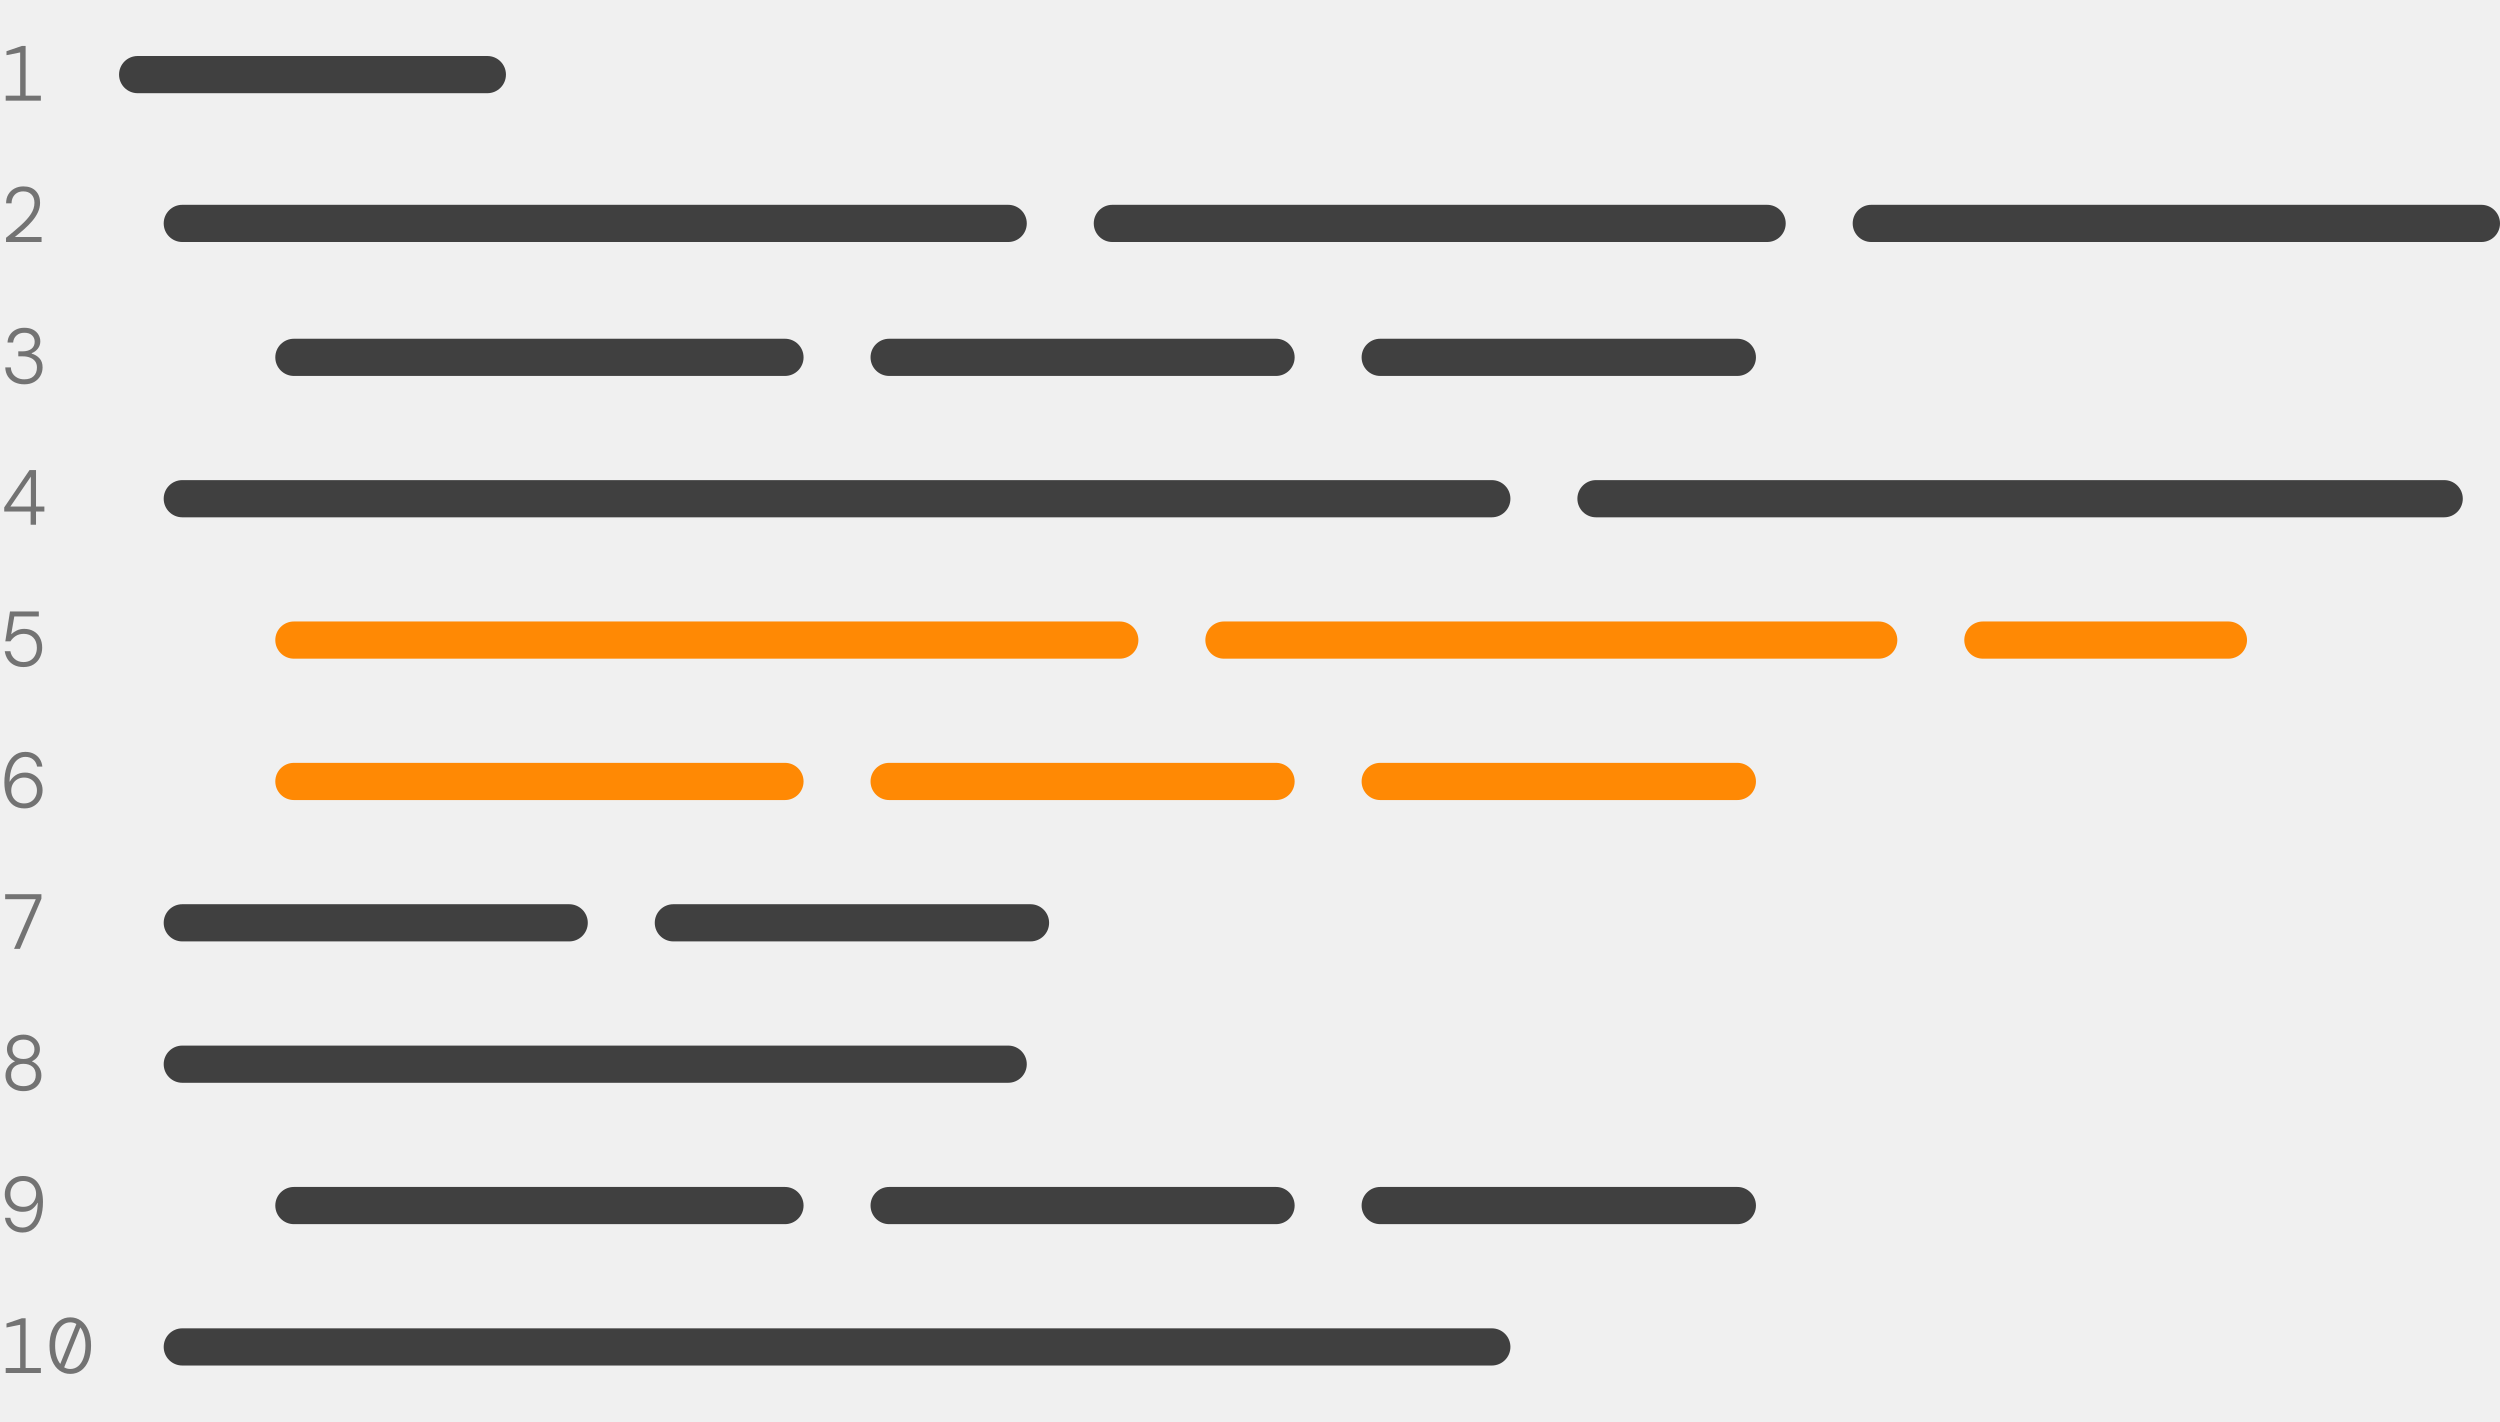
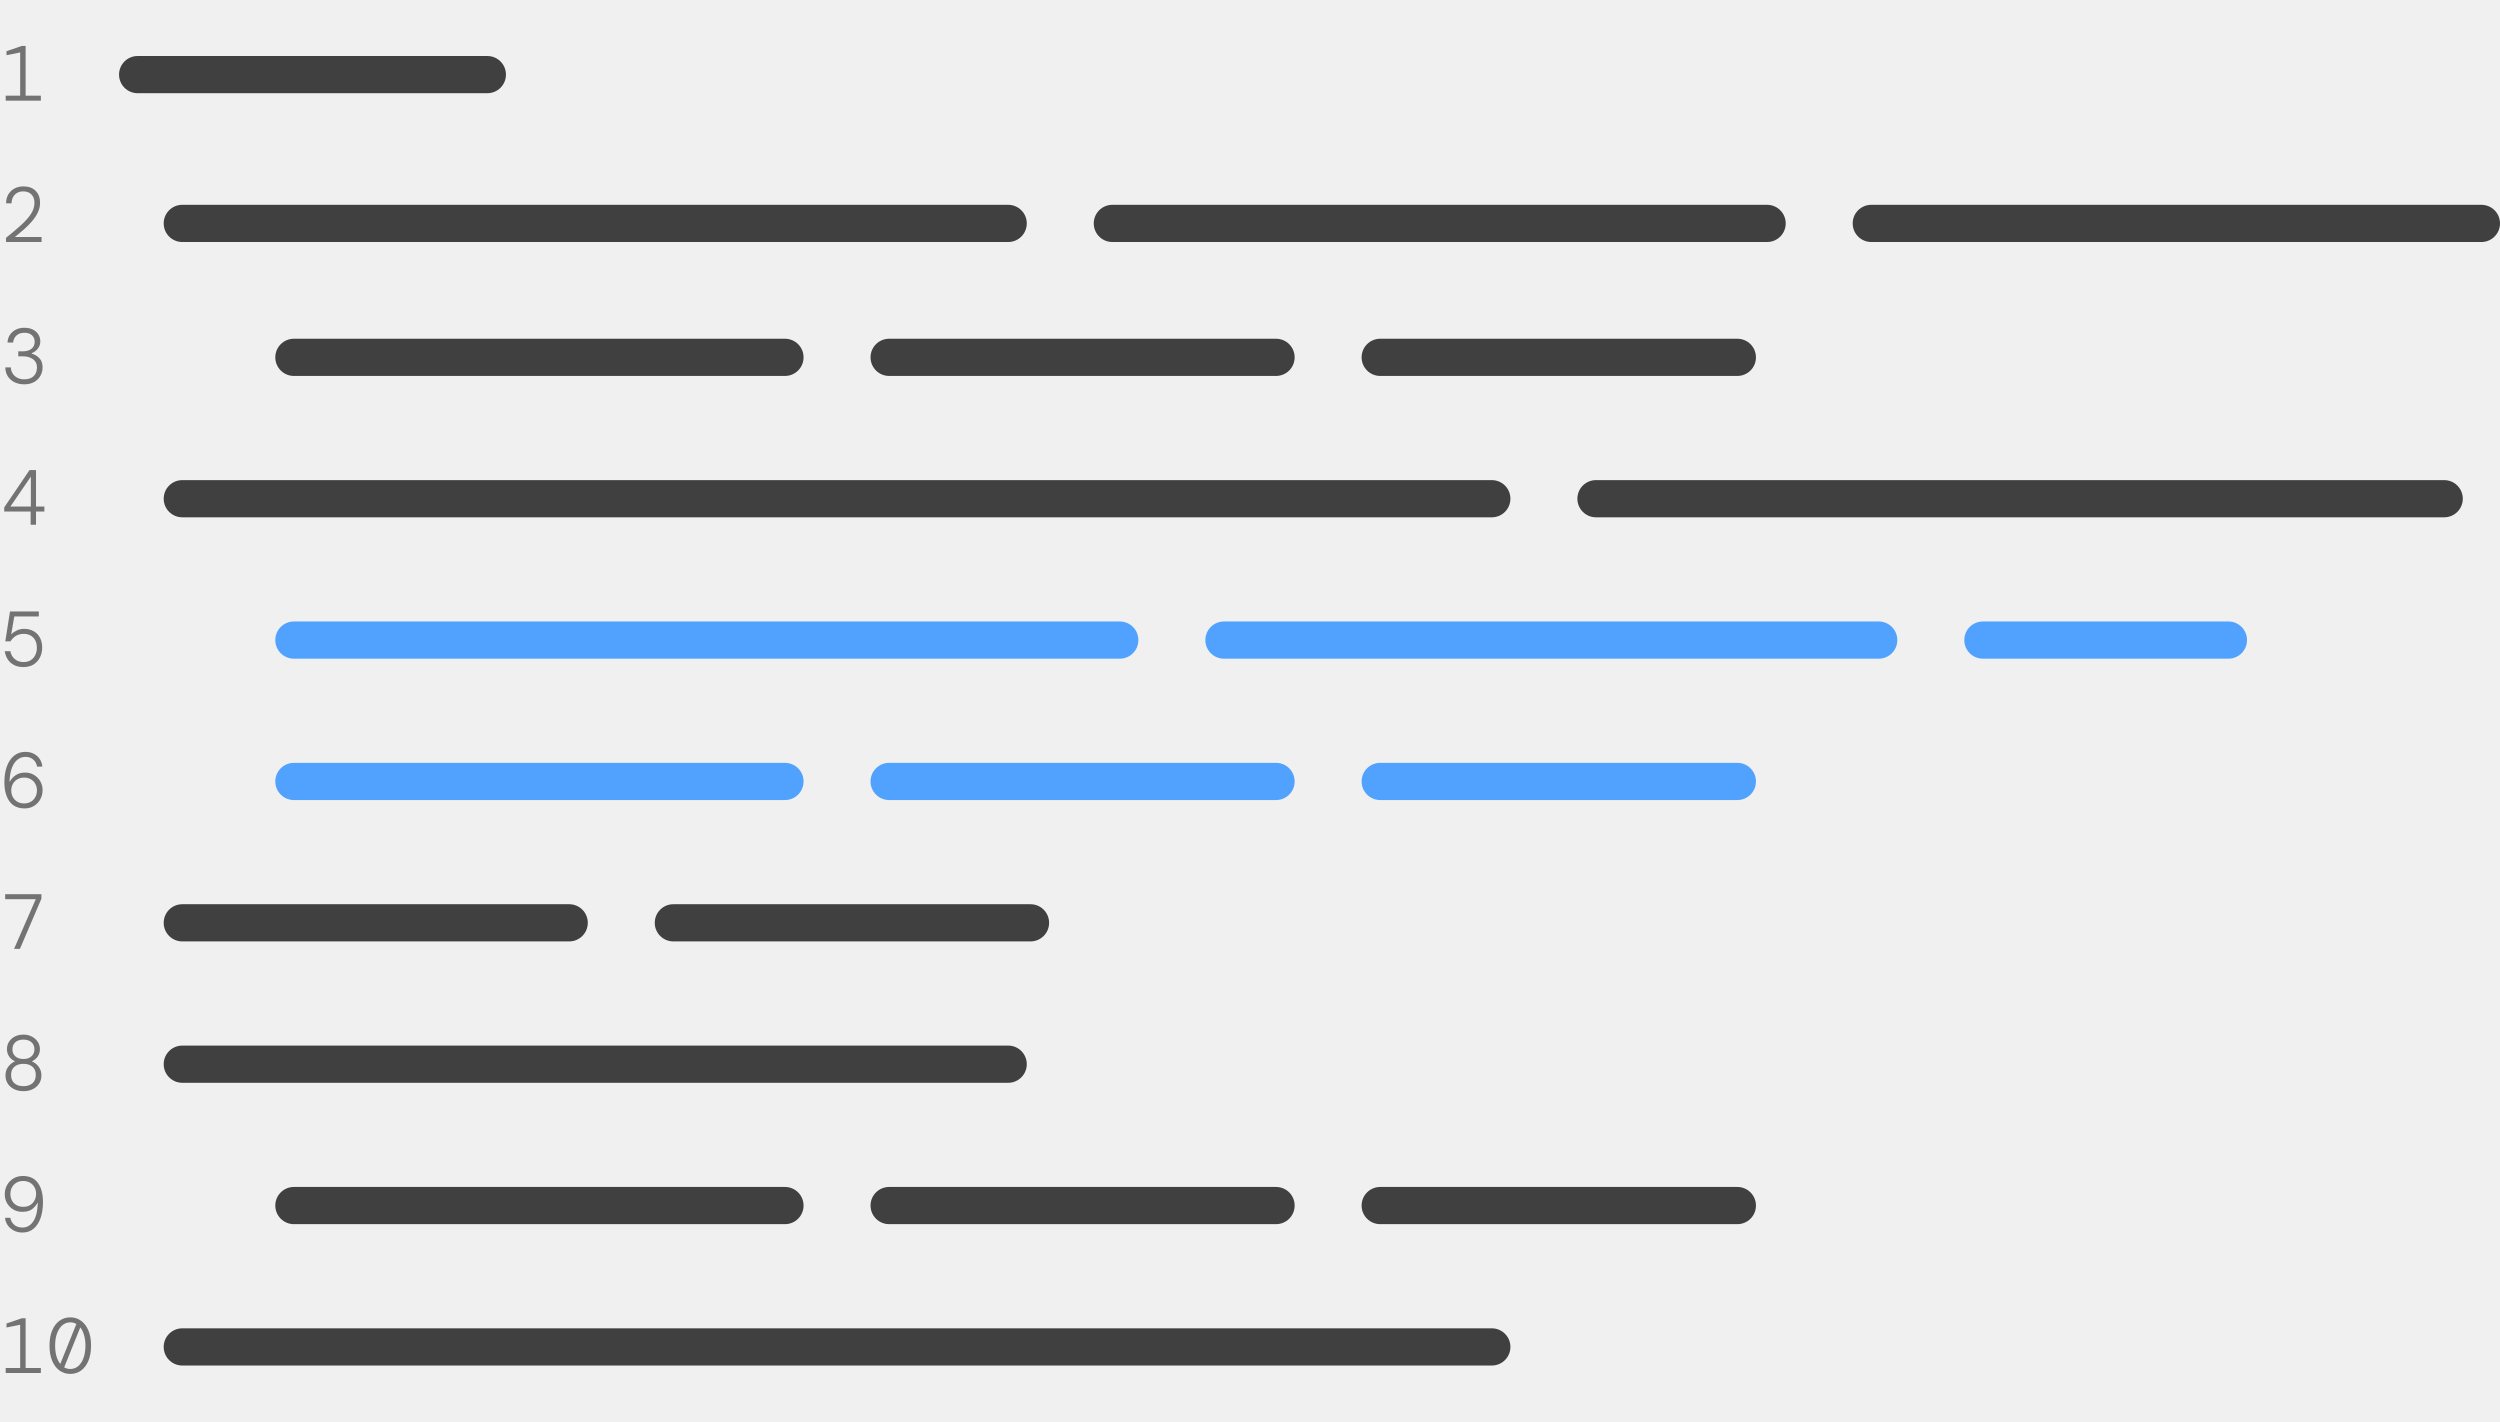
<svg xmlns="http://www.w3.org/2000/svg" width="336" height="191" viewBox="0 0 336 191" fill="none">
  <g clip-path="url(#clip0_3998_10856)">
    <rect x="16" y="7.527" width="52" height="5" rx="2.5" fill="#404040" />
    <rect x="22" y="27.527" width="116" height="5" rx="2.5" fill="#404040" />
    <rect width="93" height="5" rx="2.5" transform="matrix(-1 0 0 1 240 27.5269)" fill="#404040" />
    <rect width="87" height="5" rx="2.5" transform="matrix(-1 0 0 1 336 27.5269)" fill="#404040" />
    <rect x="37" y="45.527" width="71" height="5" rx="2.5" fill="#404040" />
    <rect width="57" height="5" rx="2.5" transform="matrix(-1 0 0 1 174 45.5269)" fill="#404040" />
    <rect width="53" height="5" rx="2.5" transform="matrix(-1 0 0 1 236 45.5269)" fill="#404040" />
    <rect width="57" height="5" rx="2.5" transform="matrix(-1 0 0 1 79 121.527)" fill="#404040" />
    <rect width="53" height="5" rx="2.5" transform="matrix(-1 0 0 1 141 121.527)" fill="#404040" />
-     <rect x="37" y="83.527" width="116" height="5" rx="2.5" fill="#FF8904" />
-     <rect width="93" height="5" rx="2.5" transform="matrix(-1 0 0 1 255 83.5269)" fill="#FF8904" />
-     <rect width="38" height="5" rx="2.5" transform="matrix(-1 0 0 1 302 83.5269)" fill="#FF8904" />
-     <rect x="37" y="102.527" width="71" height="5" rx="2.5" fill="#FF8904" />
-     <rect width="57" height="5" rx="2.5" transform="matrix(-1 0 0 1 174 102.527)" fill="#FF8904" />
-     <rect width="53" height="5" rx="2.5" transform="matrix(-1 0 0 1 236 102.527)" fill="#FF8904" />
+     <rect x="37" y="83.527" width="116" height="5" rx="2.5" fill="#51a2ff" />
+     <rect width="93" height="5" rx="2.5" transform="matrix(-1 0 0 1 255 83.5269)" fill="#51a2ff" />
+     <rect width="38" height="5" rx="2.5" transform="matrix(-1 0 0 1 302 83.5269)" fill="#51a2ff" />
+     <rect x="37" y="102.527" width="71" height="5" rx="2.5" fill="#51a2ff" />
+     <rect width="57" height="5" rx="2.5" transform="matrix(-1 0 0 1 174 102.527)" fill="#51a2ff" />
+     <rect width="53" height="5" rx="2.5" transform="matrix(-1 0 0 1 236 102.527)" fill="#51a2ff" />
    <rect x="22" y="64.527" width="181" height="5" rx="2.5" fill="#404040" />
    <rect x="22" y="140.527" width="116" height="5" rx="2.5" fill="#404040" />
    <rect x="37" y="159.527" width="71" height="5" rx="2.5" fill="#404040" />
    <rect width="57" height="5" rx="2.5" transform="matrix(-1 0 0 1 174 159.527)" fill="#404040" />
    <rect width="53" height="5" rx="2.5" transform="matrix(-1 0 0 1 236 159.527)" fill="#404040" />
    <rect x="22" y="178.527" width="181" height="5" rx="2.5" fill="#404040" />
    <rect width="119" height="5" rx="2.5" transform="matrix(-1 0 0 1 331 64.5269)" fill="#404040" />
    <path d="M0.766 13.527V12.855H2.709V7.048L0.872 7.416V6.88L2.929 6.177H3.444V12.855H5.492V13.527H0.766ZM0.808 32.527V31.96C1.593 31.337 2.268 30.766 2.835 30.248C3.409 29.73 3.85 29.233 4.158 28.757C4.473 28.274 4.63 27.774 4.63 27.256C4.63 26.78 4.494 26.405 4.221 26.132C3.955 25.859 3.595 25.723 3.139 25.723C2.796 25.723 2.506 25.796 2.268 25.943C2.03 26.09 1.851 26.286 1.732 26.531C1.613 26.769 1.554 27.035 1.554 27.329H0.819C0.819 26.86 0.92 26.458 1.123 26.122C1.327 25.779 1.603 25.516 1.953 25.334C2.303 25.145 2.699 25.051 3.139 25.051C3.846 25.051 4.396 25.25 4.788 25.649C5.187 26.048 5.386 26.58 5.386 27.245C5.386 27.693 5.288 28.124 5.093 28.537C4.904 28.943 4.644 29.338 4.316 29.723C3.994 30.101 3.63 30.469 3.224 30.826C2.825 31.176 2.412 31.519 1.984 31.855H5.586V32.527H0.808ZM3.265 51.653C2.796 51.653 2.369 51.565 1.984 51.39C1.607 51.208 1.302 50.949 1.071 50.613C0.847 50.27 0.725 49.857 0.704 49.374H1.46C1.466 49.668 1.544 49.938 1.69 50.183C1.837 50.421 2.044 50.613 2.31 50.76C2.576 50.907 2.894 50.981 3.265 50.981C3.818 50.981 4.239 50.837 4.526 50.55C4.819 50.263 4.966 49.875 4.966 49.385C4.966 49.049 4.883 48.772 4.715 48.555C4.546 48.331 4.319 48.167 4.032 48.062C3.752 47.95 3.437 47.894 3.087 47.894H2.457V47.222H3.014C3.525 47.222 3.927 47.11 4.221 46.886C4.515 46.655 4.662 46.336 4.662 45.93C4.662 45.58 4.543 45.293 4.305 45.069C4.067 44.838 3.72 44.723 3.265 44.723C2.838 44.723 2.489 44.845 2.216 45.09C1.95 45.328 1.799 45.643 1.764 46.035H1.008C1.029 45.65 1.134 45.311 1.323 45.017C1.519 44.716 1.782 44.481 2.111 44.313C2.439 44.138 2.825 44.051 3.265 44.051C3.728 44.051 4.12 44.135 4.441 44.303C4.763 44.471 5.005 44.695 5.166 44.975C5.334 45.255 5.418 45.559 5.418 45.888C5.418 46.252 5.306 46.578 5.082 46.865C4.858 47.145 4.585 47.344 4.263 47.463V47.526C4.69 47.652 5.04 47.866 5.313 48.167C5.586 48.461 5.723 48.863 5.723 49.374C5.723 49.801 5.621 50.186 5.418 50.529C5.222 50.872 4.942 51.145 4.578 51.348C4.214 51.551 3.776 51.653 3.265 51.653ZM4.116 70.527V68.752H0.567V68.196L3.969 63.177H4.84V68.08H5.964V68.752H4.84V70.527H4.116ZM1.397 68.08H4.147V64.059L1.397 68.08ZM3.15 89.653C2.653 89.653 2.226 89.558 1.869 89.369C1.519 89.18 1.239 88.925 1.029 88.603C0.826 88.281 0.697 87.92 0.64 87.521H1.397C1.466 87.948 1.659 88.298 1.974 88.571C2.289 88.844 2.684 88.981 3.16 88.981C3.538 88.981 3.861 88.897 4.127 88.729C4.393 88.561 4.596 88.333 4.736 88.046C4.883 87.752 4.956 87.423 4.956 87.059C4.956 86.478 4.795 86.023 4.473 85.694C4.151 85.358 3.728 85.19 3.203 85.19C2.783 85.19 2.422 85.285 2.121 85.474C1.827 85.663 1.589 85.904 1.407 86.198H0.714L1.344 82.177H5.218V82.849H1.921L1.512 85.222H1.554C1.722 85.04 1.953 84.879 2.247 84.739C2.548 84.592 2.884 84.518 3.255 84.518C3.724 84.518 4.141 84.62 4.505 84.823C4.869 85.019 5.152 85.306 5.355 85.684C5.565 86.062 5.67 86.517 5.67 87.049C5.67 87.511 5.572 87.941 5.376 88.34C5.187 88.732 4.904 89.051 4.526 89.296C4.154 89.534 3.696 89.653 3.15 89.653ZM3.297 108.653C2.688 108.653 2.18 108.506 1.774 108.212C1.375 107.911 1.078 107.498 0.882 106.973C0.686 106.448 0.588 105.842 0.588 105.156C0.588 104.351 0.697 103.641 0.913 103.025C1.137 102.409 1.46 101.926 1.879 101.576C2.3 101.226 2.807 101.051 3.402 101.051C3.857 101.051 4.249 101.142 4.578 101.324C4.907 101.499 5.166 101.737 5.355 102.038C5.544 102.332 5.656 102.664 5.691 103.035H4.987C4.918 102.636 4.742 102.318 4.463 102.08C4.183 101.842 3.829 101.723 3.402 101.723C3.031 101.723 2.688 101.842 2.373 102.08C2.065 102.311 1.813 102.671 1.617 103.161C1.421 103.651 1.309 104.278 1.281 105.041H1.323C1.498 104.712 1.757 104.428 2.1 104.19C2.45 103.952 2.877 103.833 3.381 103.833C3.822 103.833 4.218 103.938 4.567 104.148C4.925 104.358 5.205 104.642 5.407 104.999C5.617 105.349 5.723 105.748 5.723 106.196C5.723 106.637 5.621 107.046 5.418 107.424C5.215 107.795 4.931 108.093 4.567 108.317C4.21 108.541 3.787 108.653 3.297 108.653ZM3.244 107.981C3.587 107.981 3.889 107.904 4.147 107.75C4.407 107.596 4.606 107.389 4.746 107.13C4.893 106.864 4.966 106.567 4.966 106.238C4.966 105.909 4.893 105.615 4.746 105.356C4.606 105.09 4.407 104.883 4.147 104.736C3.889 104.582 3.587 104.505 3.244 104.505C2.901 104.505 2.6 104.582 2.341 104.736C2.083 104.883 1.879 105.09 1.732 105.356C1.585 105.615 1.512 105.912 1.512 106.248C1.512 106.577 1.585 106.875 1.732 107.141C1.879 107.4 2.083 107.606 2.341 107.76C2.6 107.907 2.901 107.981 3.244 107.981ZM1.89 127.527L4.809 120.849H0.693V120.177H5.565V120.786L2.678 127.527H1.89ZM3.15 146.653C2.674 146.653 2.254 146.562 1.89 146.38C1.526 146.198 1.242 145.949 1.04 145.634C0.837 145.312 0.735 144.952 0.735 144.553C0.735 144.084 0.861 143.685 1.113 143.356C1.365 143.027 1.655 142.796 1.984 142.663V142.621C1.663 142.474 1.407 142.26 1.218 141.98C1.029 141.693 0.934 141.368 0.934 141.004C0.934 140.64 1.026 140.311 1.208 140.017C1.397 139.723 1.655 139.488 1.984 139.313C2.321 139.138 2.709 139.051 3.15 139.051C3.57 139.051 3.945 139.138 4.274 139.313C4.609 139.488 4.875 139.723 5.072 140.017C5.268 140.311 5.365 140.64 5.365 141.004C5.365 141.368 5.271 141.693 5.082 141.98C4.893 142.26 4.638 142.474 4.316 142.621V142.663C4.644 142.796 4.935 143.027 5.187 143.356C5.439 143.685 5.565 144.084 5.565 144.553C5.565 144.952 5.463 145.312 5.261 145.634C5.058 145.949 4.774 146.198 4.41 146.38C4.046 146.562 3.626 146.653 3.15 146.653ZM3.15 142.327C3.612 142.327 3.973 142.208 4.231 141.97C4.497 141.725 4.63 141.41 4.63 141.025C4.63 140.633 4.497 140.318 4.231 140.08C3.973 139.842 3.612 139.723 3.15 139.723C2.688 139.723 2.324 139.842 2.058 140.08C1.799 140.318 1.669 140.633 1.669 141.025C1.669 141.41 1.799 141.725 2.058 141.97C2.324 142.208 2.688 142.327 3.15 142.327ZM3.15 145.981C3.64 145.981 4.039 145.855 4.347 145.603C4.655 145.344 4.809 144.969 4.809 144.479C4.809 143.982 4.655 143.608 4.347 143.356C4.039 143.104 3.64 142.978 3.15 142.978C2.66 142.978 2.261 143.104 1.953 143.356C1.645 143.608 1.491 143.982 1.491 144.479C1.491 144.969 1.645 145.344 1.953 145.603C2.261 145.855 2.66 145.981 3.15 145.981ZM3.024 165.653C2.59 165.653 2.201 165.565 1.859 165.39C1.516 165.208 1.239 164.967 1.029 164.666C0.826 164.365 0.707 164.032 0.672 163.668H1.386C1.456 164.06 1.635 164.379 1.921 164.624C2.208 164.862 2.576 164.981 3.024 164.981C3.605 164.981 4.081 164.715 4.452 164.183C4.83 163.644 5.04 162.804 5.082 161.663H5.04C4.844 162.013 4.592 162.303 4.284 162.534C3.976 162.758 3.542 162.87 2.982 162.87C2.541 162.87 2.142 162.765 1.785 162.555C1.435 162.345 1.155 162.062 0.945 161.705C0.742 161.348 0.64 160.949 0.64 160.508C0.64 160.06 0.742 159.65 0.945 159.279C1.148 158.908 1.431 158.611 1.796 158.387C2.159 158.163 2.583 158.051 3.066 158.051C3.969 158.051 4.644 158.362 5.093 158.985C5.548 159.608 5.775 160.462 5.775 161.547C5.775 162.352 5.67 163.063 5.46 163.679C5.25 164.295 4.939 164.778 4.526 165.128C4.12 165.478 3.619 165.653 3.024 165.653ZM3.119 162.198C3.469 162.198 3.773 162.125 4.032 161.978C4.291 161.824 4.49 161.614 4.63 161.348C4.777 161.082 4.851 160.784 4.851 160.455C4.851 160.119 4.777 159.822 4.63 159.563C4.49 159.304 4.291 159.101 4.032 158.954C3.773 158.8 3.469 158.723 3.119 158.723C2.768 158.723 2.464 158.8 2.205 158.954C1.946 159.108 1.746 159.318 1.607 159.584C1.466 159.843 1.397 160.137 1.397 160.466C1.397 160.795 1.466 161.092 1.607 161.358C1.746 161.617 1.946 161.824 2.205 161.978C2.464 162.125 2.768 162.198 3.119 162.198ZM0.766 184.527V183.855H2.709V178.048L0.872 178.416V177.88L2.929 177.177H3.444V183.855H5.492V184.527H0.766ZM9.446 184.653C8.9 184.653 8.417 184.502 7.997 184.201C7.577 183.893 7.248 183.456 7.01 182.889C6.772 182.315 6.653 181.636 6.653 180.852C6.653 180.061 6.772 179.382 7.01 178.815C7.248 178.248 7.577 177.814 7.997 177.513C8.417 177.205 8.9 177.051 9.446 177.051C9.992 177.051 10.475 177.205 10.895 177.513C11.315 177.814 11.644 178.248 11.882 178.815C12.12 179.382 12.239 180.061 12.239 180.852C12.239 181.636 12.12 182.315 11.882 182.889C11.644 183.456 11.315 183.893 10.895 184.201C10.475 184.502 9.992 184.653 9.446 184.653ZM7.409 180.852C7.409 181.384 7.468 181.86 7.587 182.28C7.713 182.693 7.885 183.036 8.102 183.309L10.265 177.943C10.013 177.796 9.74 177.723 9.446 177.723C9.047 177.723 8.693 177.852 8.385 178.111C8.084 178.363 7.846 178.724 7.671 179.193C7.496 179.655 7.409 180.208 7.409 180.852ZM9.446 183.991C9.845 183.991 10.198 183.865 10.506 183.613C10.814 183.354 11.052 182.99 11.22 182.521C11.395 182.045 11.483 181.489 11.483 180.852C11.483 180.32 11.42 179.847 11.294 179.434C11.175 179.014 11.007 178.671 10.79 178.405L8.627 183.771C8.879 183.918 9.152 183.991 9.446 183.991Z" fill="#737373" />
  </g>
  <defs>
    <clipPath id="clip0_3998_10856">
      <rect width="336" height="190" fill="white" transform="translate(0 0.526855)" />
    </clipPath>
  </defs>
</svg>
